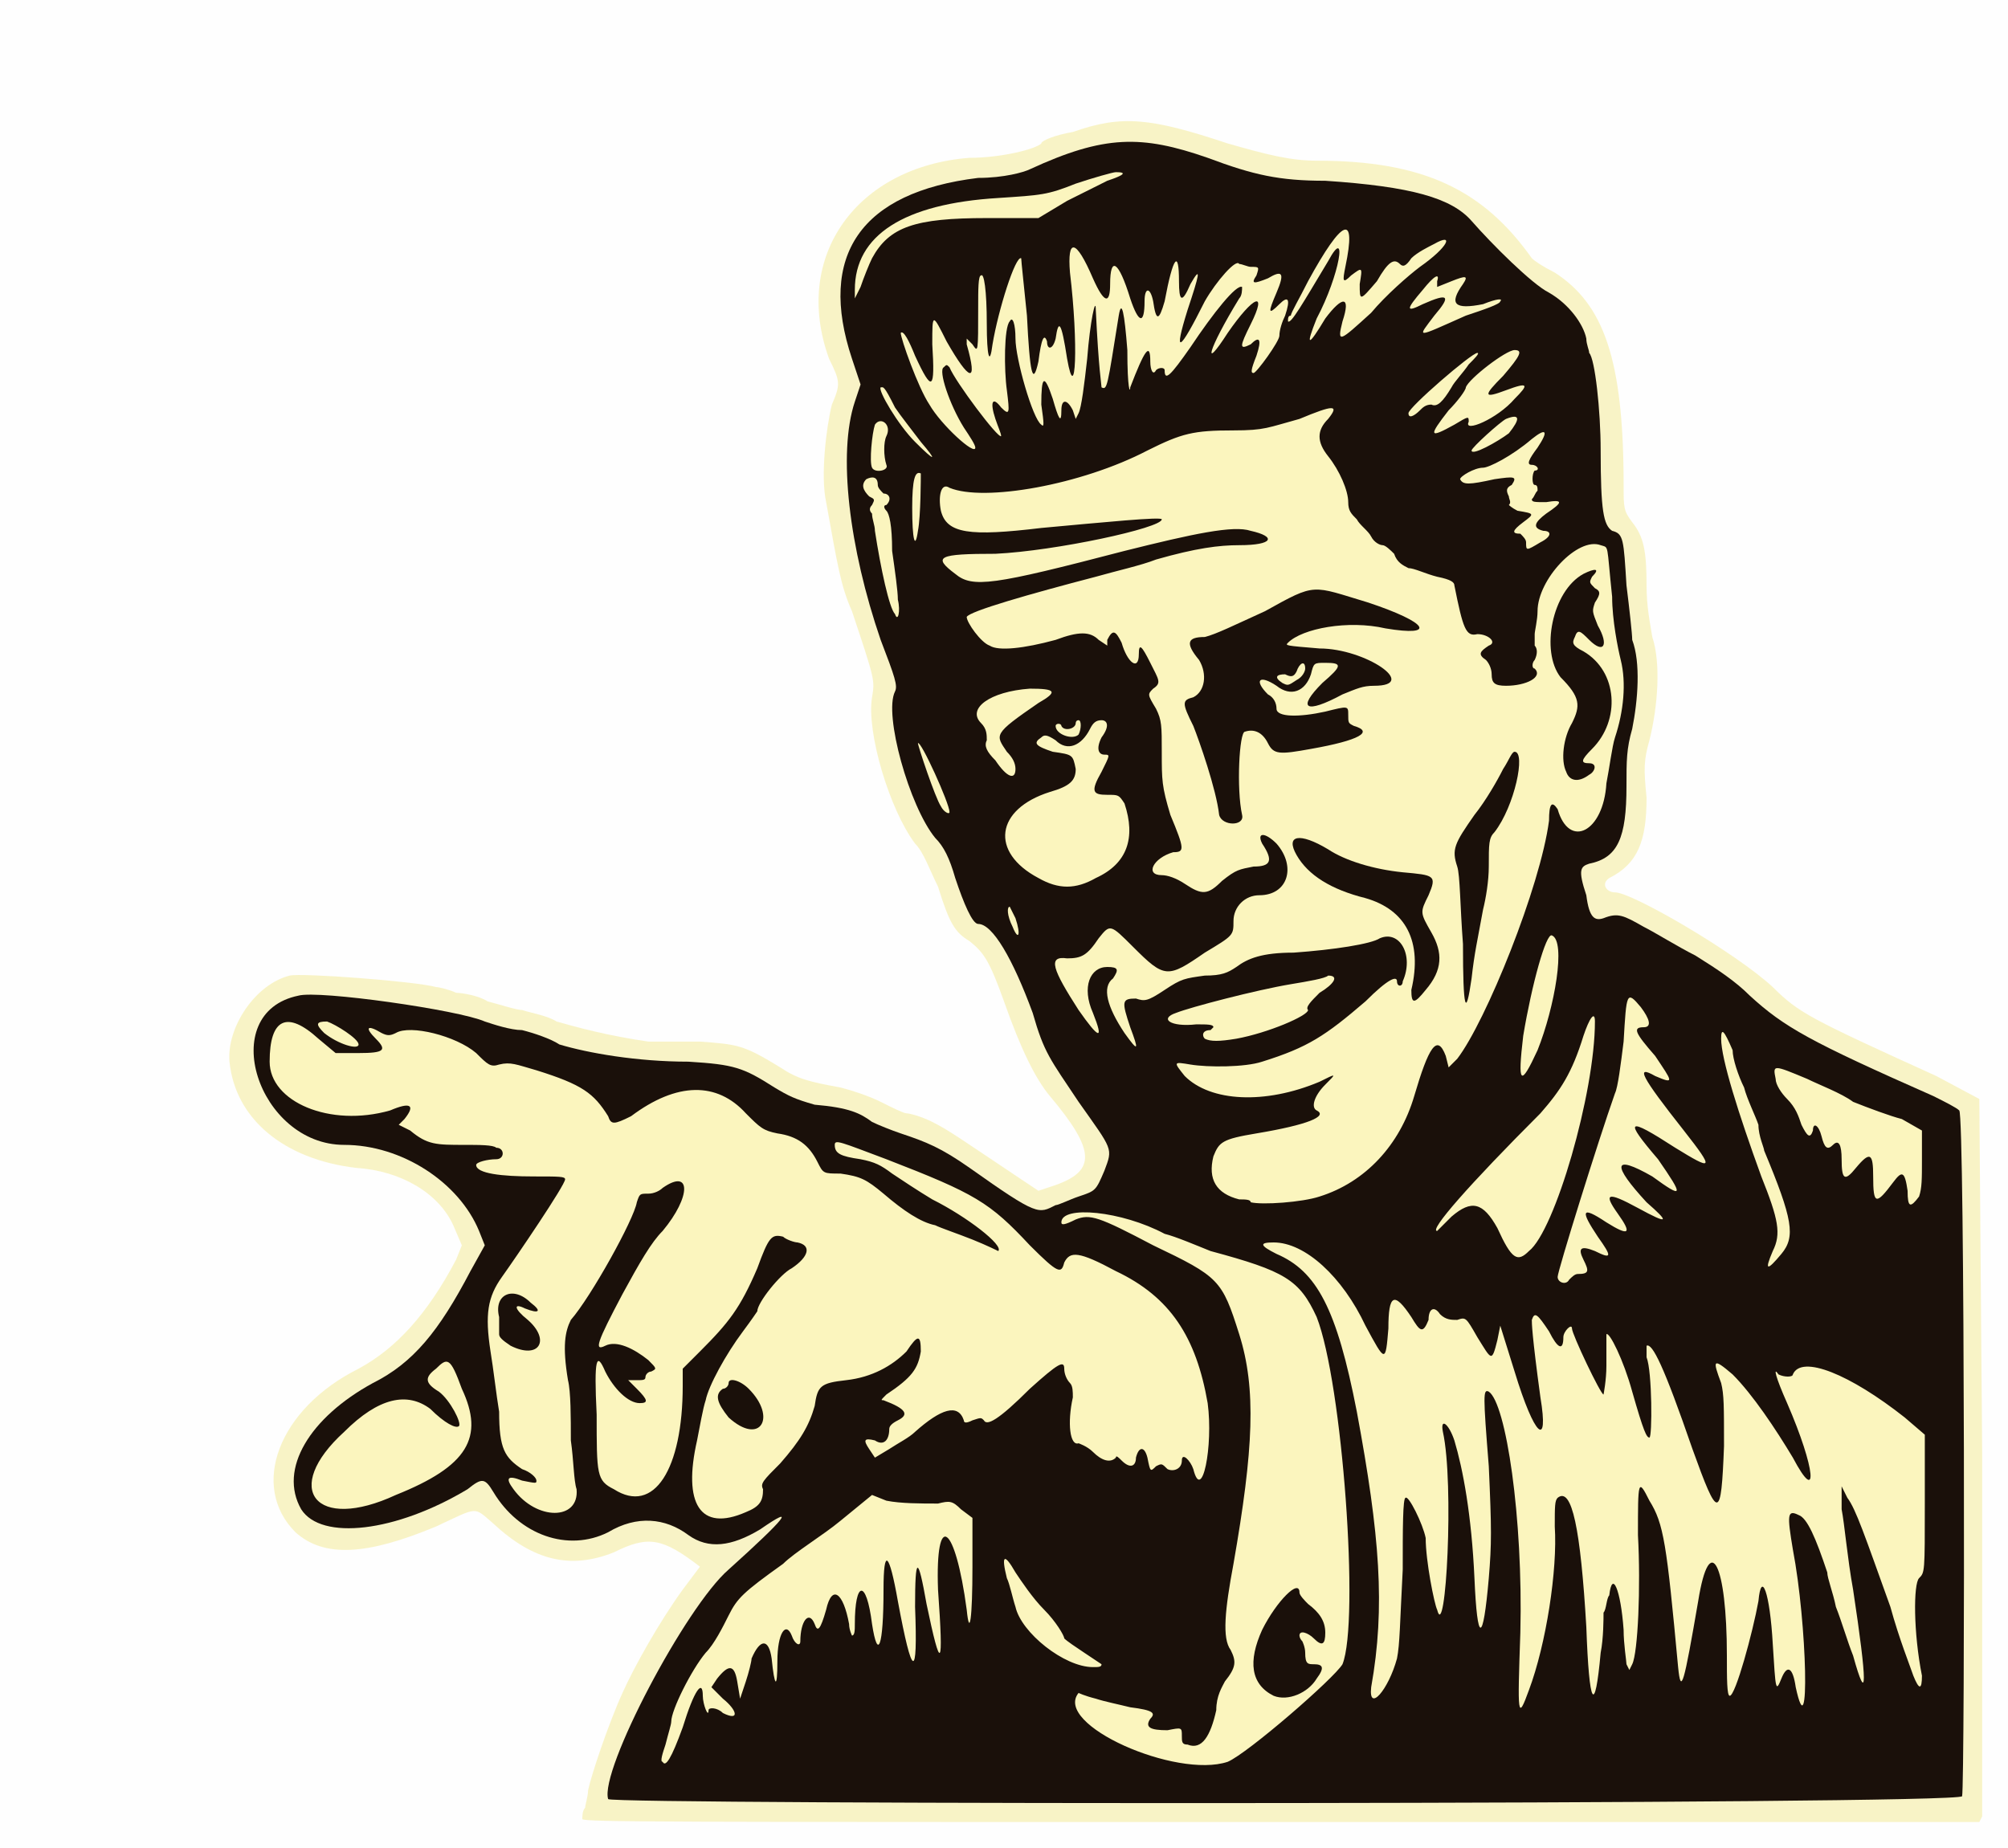
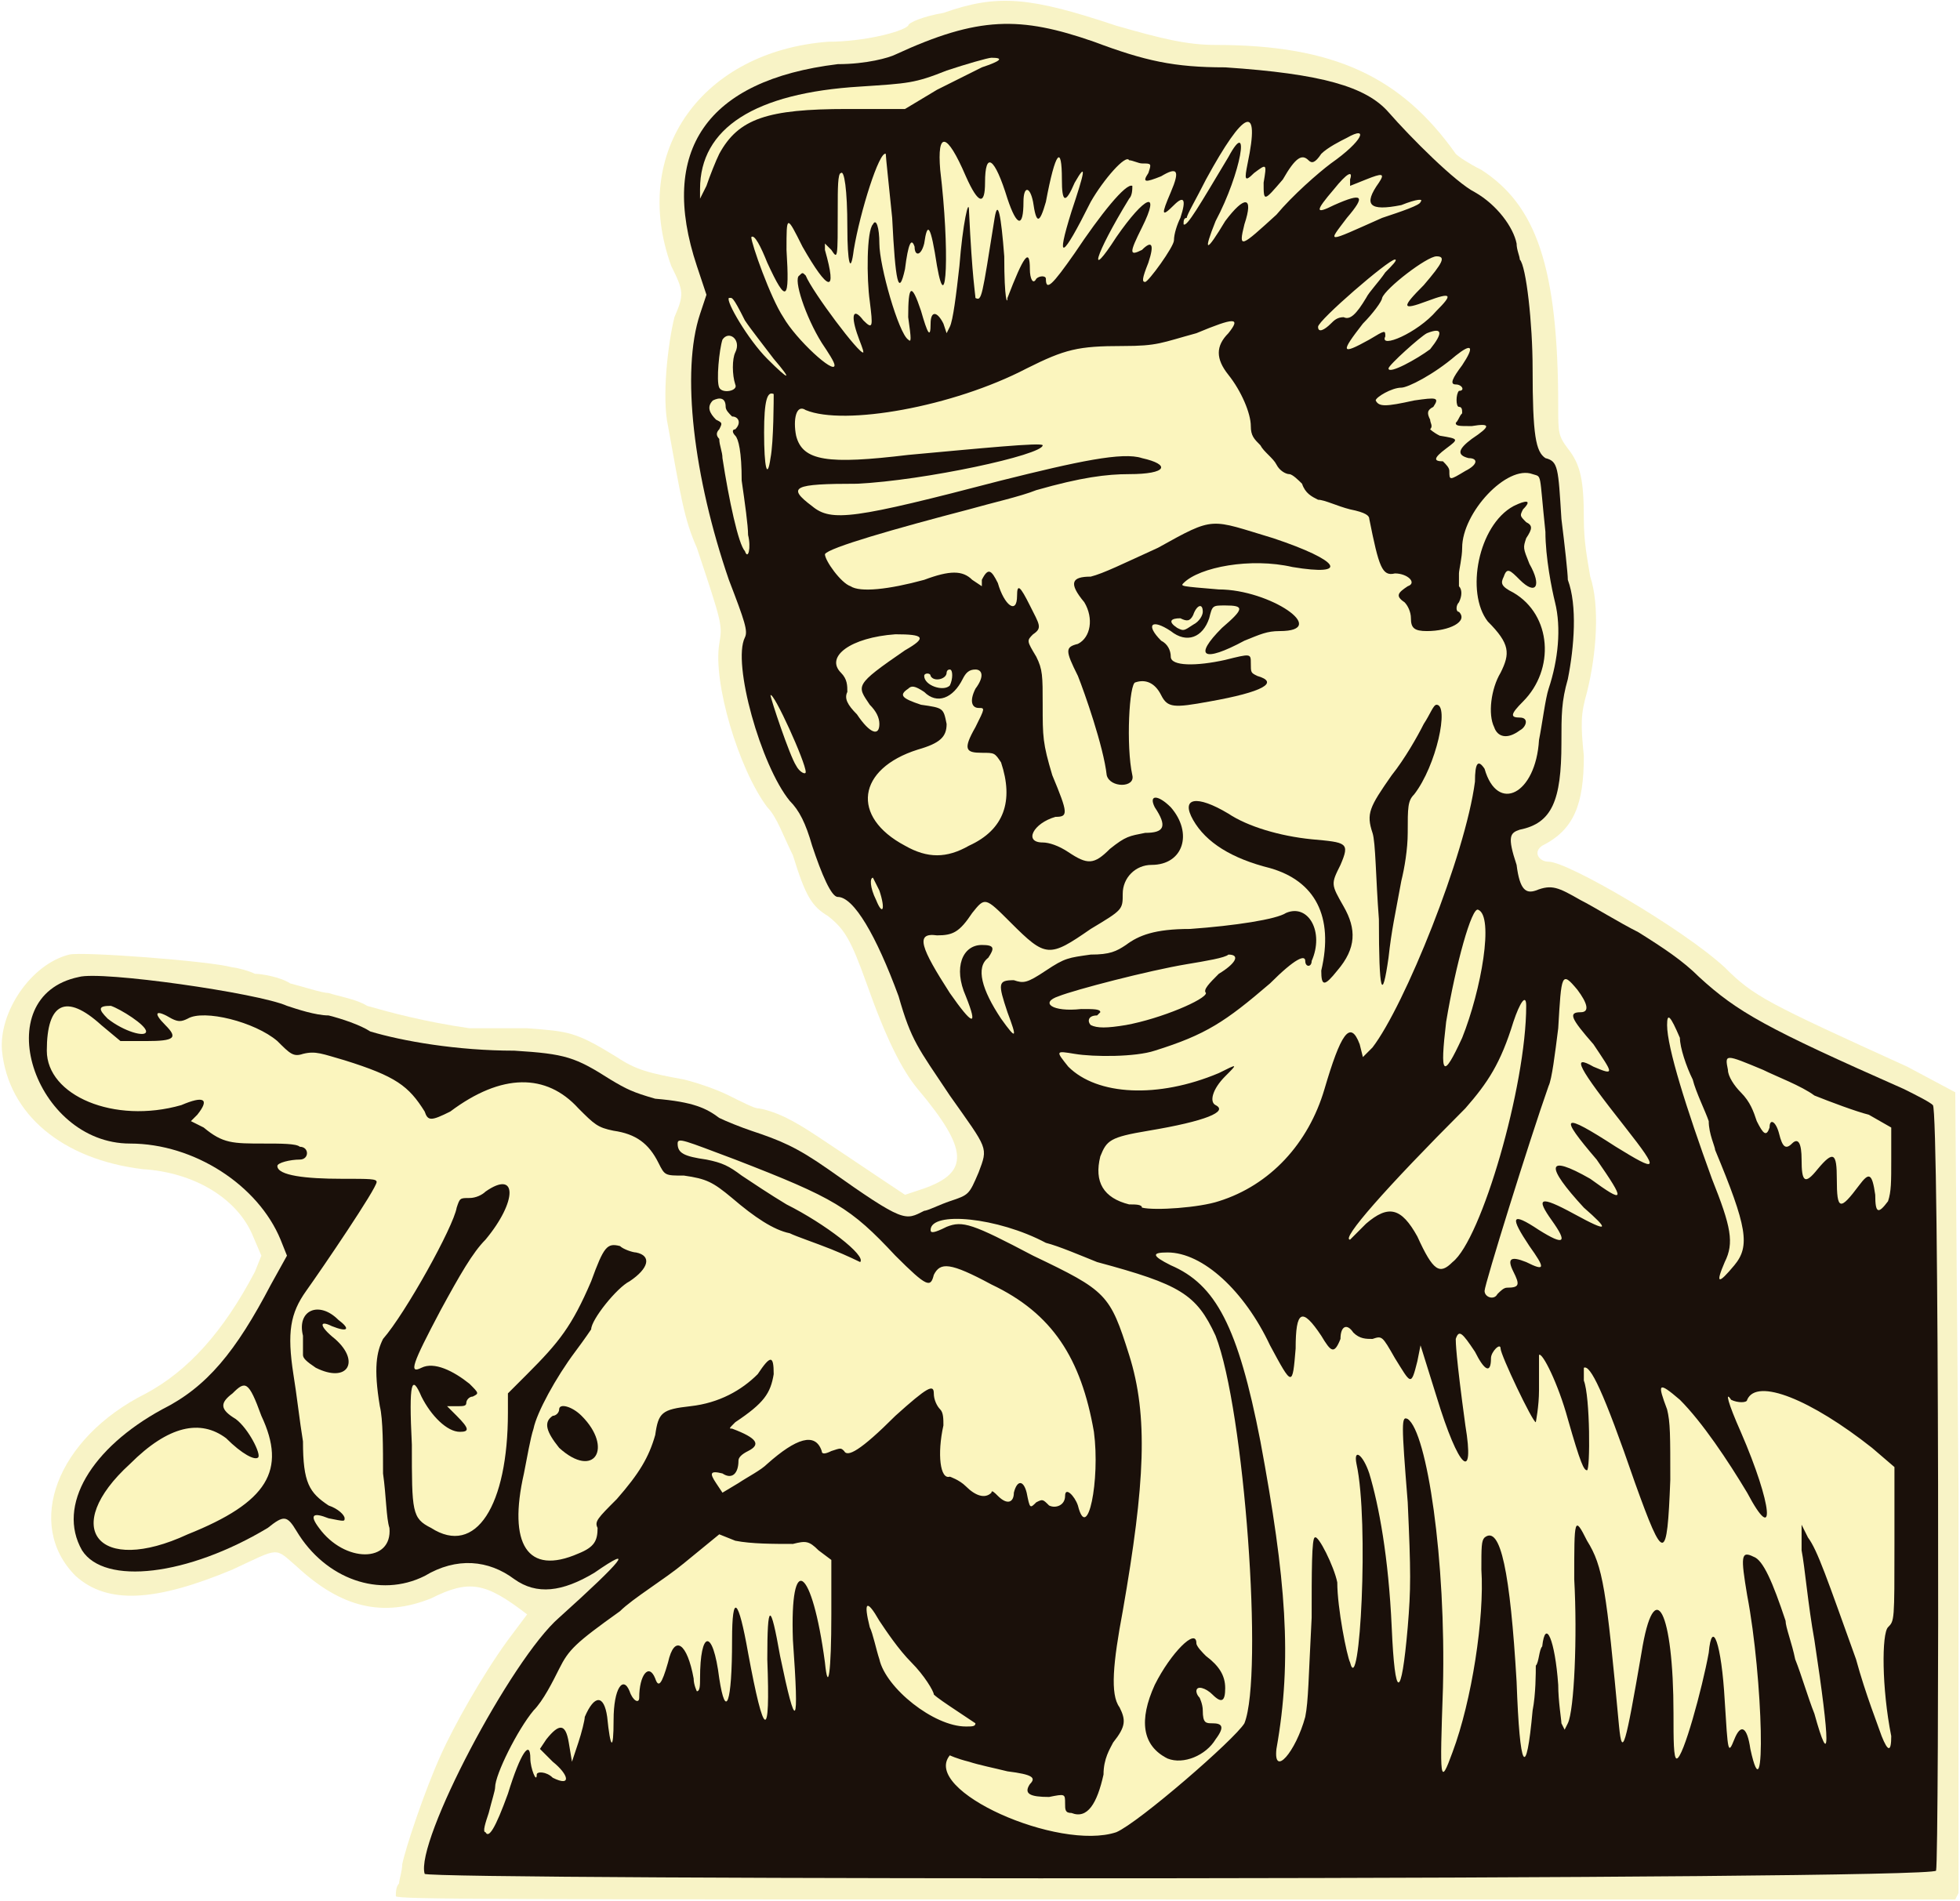
- <svg xmlns="http://www.w3.org/2000/svg" viewBox="0 0 1067 982">
+ <svg xmlns="http://www.w3.org/2000/svg" viewBox="121 64 933 905">
  <g transform="scale(1.524286 1.524845)">
-     <rect width="700" height="644" fill="#fefefe" />
    <path fill="#f8f3c6" fill-rule="evenodd" d="M203 634c0-1 0-3 1-4 0-1 1-4 1-6 1-5 7-23 12-34 4-9 13-25 21-36 3-4 6-8 6-8-13-10-18-11-30-5-15 6-28 3-42-10-7-6-5-6-20 1-24 10-39 11-49 2-16-16-6-43 22-57 13-7 24-19 34-38l2-5-3-7c-5-11-18-19-34-20-25-3-42-17-44-37-1-12 9-27 21-30 4-1 44 2 51 4 1 0 5 1 7 2 2 0 8 1 11 3 4 1 10 3 12 3 3 1 9 2 12 4 7 2 18 5 32 7 3 0 11 0 18 0 13 1 15 1 28 9 6 4 10 5 21 7 4 1 10 3 14 5s8 4 9 4 5 1 9 3c6 3 10 6 31 20l6 4 6-2c14-5 14-12-2-31-5-6-10-16-16-33-5-14-7-17-12-21-5-3-7-6-11-19-3-6-5-12-8-15-9-12-17-39-15-51 1-6 1-6-7-30-4-9-5-16-9-38-2-9 0-26 2-34 3-7 3-8-1-16-13-36 10-67 49-70 11 0 23-3 25-5 0-1 5-3 11-4 17-6 27-5 54 4 14 4 22 6 31 6 37 0 58 10 75 34 1 1 4 3 8 5 17 11 24 30 24 74 0 8 0 9 3 13 4 5 5 10 5 22 0 7 1 12 2 18 3 9 2 24-1 36-2 7-2 10-1 20 0 15-3 23-13 28-3 2-1 5 2 5 6 0 42 21 55 33 9 9 13 11 57 31l15 8 1 124c0 68 0 125 0 126l-1 2H447c-215 0-243 0-244-1Z" />
    <path fill="#1a100a" d="M212 627c-3-10 27-67 42-80 20-18 24-23 11-14-10 6-18 7-25 2-8-6-18-7-28-1-14 7-31 1-40-14-3-5-4-5-9-1-25 15-51 18-58 7-8-14 3-32 25-44 14-7 23-18 34-39l5-9-2-5c-7-17-27-30-47-30-30 0-45-46-16-52 7-2 56 5 65 9 3 1 9 3 13 3 4 1 10 3 13 5 10 3 27 6 45 6 16 1 19 2 30 9 5 3 7 4 14 6 12 1 16 3 20 6 2 1 7 3 10 4 9 3 14 5 24 12 24 17 24 16 30 13 1 0 5-2 8-3 6-2 6-2 9-9 3-8 3-7-9-24-10-15-12-17-16-31-7-19-14-31-19-31-2 0-5-7-8-16-2-7-4-11-7-14-9-11-18-43-14-51 1-2 0-5-5-18-11-32-15-65-9-83l2-6-3-9c-12-36 3-58 44-63 9 0 16-2 18-3 26-12 39-12 62-4 16 6 25 8 41 8 30 2 44 6 51 14s21 22 27 25c7 4 12 11 13 16 0 2 1 4 1 5 2 2 4 20 4 34 0 21 1 26 4 28 4 1 4 3 5 19 1 8 2 17 2 19 3 8 2 21 0 31-2 7-2 11-2 20 0 18-3 25-13 27-3 1-4 2-1 11 1 8 3 9 6 8 5-2 7-1 14 3 4 2 12 7 18 10 8 5 14 9 19 14 12 11 21 16 64 35 4 2 8 4 9 5 2 1 2 235 1 239-1 3-471 3-472 1Z" />
    <path fill="#fbf5be" d="M238 602c4-13 7-17 7-11 0 3 2 8 2 5 0-1 3-1 5 1 6 3 5-1 0-5l-4-4 2-3c4-5 6-5 7 1l1 6 2-6c1-3 2-7 2-8 3-7 6-7 7 0 1 10 2 11 2 1s3-14 5-9c1 3 3 4 3 2 0-7 3-11 5-6 1 3 2 2 4-5 2-9 6-6 8 5 0 2 1 4 1 4 1 0 1-2 1-4 0-15 4-16 6 0 2 13 4 8 4-12 0-15 2-13 5 4 5 27 7 28 6 2 0-18 1-18 4-1 5 24 6 23 4-5-1-28 6-23 10 7 1 10 2 3 2-15l0-17-4-3c-3-3-4-3-8-2-6 0-13 0-18-1l-5-2-11 9c-6 5-16 11-20 15-14 10-16 12-19 18-2 4-5 10-8 13-5 6-12 20-12 24 0 1-1 4-2 8-1 3-2 6-1 6 1 2 3-1 7-12ZM428 614c7-3 37-29 40-34 6-15 0-98-9-121-6-13-11-16-37-23-5-2-12-5-16-6-15-8-36-10-36-4 0 1 1 1 5-1 5-2 8-1 27 9 23 11 24 12 30 31s5 40-2 80c-3 16-4 26-1 30 2 4 2 6-2 11-1 2-3 5-3 10-2 9-5 14-10 12-2 0-2-1-2-3 0-3 0-3-5-2-6 0-8-1-6-4 2-2 1-3-7-4-4-1-9-2-12-3-4-1-6-2-6-2-9 11 34 30 52 24ZM533 589c6-16 10-42 9-57 0-7 0-9 1-10 5-4 8 11 10 45 1 28 3 31 5 9 1-5 1-12 1-14 1-1 1-5 2-6 1-9 4-2 5 12 0 5 1 11 1 12l1 2 1-2c2-4 3-27 2-45 0-19 0-20 4-12 5 8 6 15 10 58 1 10 2 6 7-23 4-25 10-13 10 19 0 8 0 14 1 14 2 0 8-22 10-33 1-11 4-3 5 15 1 16 1 17 3 12s4-4 5 3c5 23 4-22-1-48-2-12-2-14 2-12 3 1 6 8 10 20 0 2 2 7 3 12 2 5 4 12 6 17 5 18 5 10 0-23-2-11-3-23-4-28v-8l2 4c3 4 6 13 15 38 3 11 7 21 8 24 2 5 3 5 3 0-3-15-3-32-1-34s2-2 2-26l0-24-7-6c-19-15-36-22-39-15 0 1-3 1-5 0-2-3-1 1 3 10 10 23 11 36 2 19-6-10-14-22-21-29-7-6-7-5-4 3 1 4 1 8 1 22-1 26-2 26-11 1-10-29-14-37-16-36 0 1 0 2 0 4 2 5 2 28 1 28s-2-2-6-16c-3-11-8-21-9-20 0 1 0 5 0 11 0 5-1 10-1 10-1 0-11-21-11-23s-3 1-3 3c0 5-2 4-5-2-4-6-5-7-6-4 0 1 0 5 3 27 3 18-2 14-9-9l-5-16-1 5c-2 8-2 7-7-1-4-7-4-7-7-6-2 0-4 0-6-2-2-3-4-2-4 2-2 5-3 4-6-1-6-9-8-8-8 4-1 12-1 12-8-1-8-17-21-29-32-29-5 0-5 1 1 4 14 6 21 19 28 55 8 43 10 68 5 96-1 9 6 1 9-10 1-5 1-12 2-31 0-14 0-25 1-25 1-1 6 9 7 14 0 8 3 23 4 25 3 12 6-44 2-62-1-5 2-3 4 3 3 10 6 26 7 48 1 23 3 23 5 0 1-12 1-17 0-39-2-25-2-27 0-26 6 4 12 44 11 84-1 29-1 31 3 20ZM384 580s-3-2-6-4-6-4-7-5c0-1-3-6-7-10s-8-10-10-13c-4-7-5-6-3 2 1 2 2 7 3 10 2 9 17 21 27 21 2 0 3 0 3-1ZM260 527c5-2 6-4 6-8-1-2 0-3 6-9 7-8 10-13 12-20 1-7 2-8 11-9s16-5 21-10c4-6 5-6 5 0-1 6-3 9-12 15-2 2-2 2-1 2 8 3 9 5 5 7-2 1-3 2-3 3 0 4-2 6-5 4-4-1-4 0-2 3l2 3 5-3c3-2 7-4 9-6 9-8 15-10 17-4 0 1 1 1 3 0 3-1 3-1 4 0 1 2 5 0 16-11 10-9 12-10 12-7 0 2 1 4 2 5s1 3 1 5c-2 9-1 17 2 16 0 0 3 1 5 3 3 3 6 4 8 2 0-1 1 0 2 1 3 3 5 2 5-1 1-4 3-4 4 0 1 5 1 5 3 3 2-1 2-1 4 1 2 1 5 0 5-3s3 0 4 3c3 12 7-8 5-23-4-23-13-37-32-46-13-7-16-7-18-3-1 4-2 4-12-6-14-15-19-18-50-30-16-6-18-7-18-5 0 3 2 4 9 5 5 1 7 2 11 5 3 2 9 6 14 9 12 6 25 16 23 18 0 0-4-2-9-4s-11-4-13-5c-5-1-11-5-18-11-6-5-8-6-15-7-6 0-6 0-8-4-3-6-7-9-14-10-5-1-6-2-11-7-10-11-24-11-40 1-6 3-7 3-8 0-5-8-9-11-25-16-7-2-9-3-13-2-3 1-4 0-8-4-7-6-23-10-28-7-2 1-3 1-5 0-5-3-6-2-2 2s3 5-6 5h-8l-6-5c-11-10-17-7-17 8 0 14 21 23 42 17 7-3 9-2 5 3l-2 2 4 2c6 5 9 5 19 5 5 0 10 0 11 1 3 0 3 4 0 4s-7 1-7 2c0 3 9 4 20 4 9 0 11 0 11 1 0 2-17 27-22 34s-6 13-4 26c1 6 2 15 3 21 0 13 2 16 8 20 3 1 5 3 5 4s0 1-5 0c-5-2-6-1-3 3 8 11 23 11 22 0-1-3-1-10-2-17 0-8 0-17-1-21-2-12-1-17 1-21 7-8 22-35 23-41 1-3 1-3 4-3 2 0 4-1 5-2 10-7 10 3 0 15-4 4-8 11-14 22-9 17-10 20-6 18s10 1 15 5c3 3 3 3 1 4-1 0-2 1-2 2s-1 1-3 1h-3l3 3c4 4 4 5 1 5-4 0-9-5-12-11-3-7-4-5-3 15 0 21 0 23 6 26 14 9 24-7 24-36v-6l6-6c10-10 14-15 20-29 4-11 5-12 9-11 1 1 4 2 5 2 5 1 4 5-2 9-4 2-12 12-12 15 0 0-2 3-5 7-6 8-12 19-13 24-1 3-2 9-3 14-5 22 1 32 17 25ZM138 521c25-10 31-20 23-37-4-11-5-11-9-7-4 3-4 5 1 8 4 3 8 11 7 12s-5-1-10-6c-8-6-18-4-30 8-22 20-10 35 18 22ZM547 446c1-1 2-2 3-2 4 0 4-1 2-5s-1-5 4-3c6 3 6 2 1-5-6-9-6-11 3-5 8 5 9 4 4-3s-4-8 7-2 11 5 3-2c-12-13-12-17 2-9 11 8 11 7 2-6-12-14-11-15 6-4 13 8 14 8 3-6-15-19-17-23-10-19 7 3 6 2 0-7-7-8-8-10-4-10 3 0 2-3-1-7-5-6-5-5-6 12-1 8-2 16-3 18-6 17-20 62-20 64s3 3 4 1ZM621 437c5-6 4-12-6-36 0-1-2-5-2-9-1-3-4-9-5-13-2-4-4-10-4-13-3-7-4-8-4-4 0 7 6 26 14 48 6 15 7 20 4 26-3 7-2 7 3 1ZM533 436c9-7 23-55 23-80 0-4-2-1-4 5-4 13-8 19-15 27-25 25-39 41-36 41 0 0 2-2 5-5 7-6 11-5 16 4 5 11 7 12 11 8ZM669 417c1-3 1-6 1-13l0-10-7-4c-4-1-12-4-17-6-4-3-12-6-16-8-12-5-12-5-11 0 0 2 2 5 4 7 3 3 4 6 5 9 2 4 3 5 4 2 0-3 2-2 3 2s2 5 4 3 3 0 3 5c0 7 1 8 5 3 5-6 6-5 6 3 0 10 1 10 7 2 3-4 4-4 5 3 0 6 1 6 4 2ZM460 417c16-5 28-18 33-35s8-22 11-14l1 4 3-3c10-13 29-60 32-83 0-6 1-7 3-4 4 14 16 8 17-9 1-5 2-13 3-16 3-9 4-19 2-27-1-4-3-14-3-22-2-19-1-17-4-18-8-3-22 12-22 23 0 3-1 7-1 8s0 3 0 4c1 1 1 3 0 5-1 1-1 3 0 3 3 3-3 6-10 6-4 0-5-1-5-4 0-2-1-4-2-5-3-2-2-3 1-5 3-1 0-4-4-4-4 1-5-2-8-17 0-1-1-2-6-3-4-1-8-3-10-3-2-1-4-2-5-5-1-1-3-3-4-3s-3-1-4-3-4-4-5-6c-2-2-3-3-3-6 0-4-3-11-7-16s-4-9 0-13c4-5 2-5-10 0-11 3-12 4-23 4-14 0-18 1-30 7-23 12-57 18-69 13-3-2-4 3-3 8 2 8 10 9 35 6 22-2 42-4 42-3 0 3-37 11-58 12-20 0-22 1-14 7 6 5 13 4 59-8 24-6 38-9 44-7 9 2 8 5-4 5-7 0-15 1-29 5-5 2-14 4-21 6-23 6-44 12-45 14 0 2 5 9 8 10 3 2 12 1 23-2 8-3 12-3 15 0l3 2v-2c2-4 3-3 5 1 2 7 6 10 6 4 0-4 1-3 4 3s4 7 1 9c-2 2-2 2 1 7 2 4 2 6 2 15 0 10 0 12 3 22 5 12 5 13 1 13-7 2-10 8-4 8 2 0 5 1 8 3 6 4 8 4 13-1 5-4 6-4 11-5 6 0 7-2 3-8-2-4 1-4 5 0 7 8 4 18-6 18-5 0-9 4-9 9s0 5-10 11c-13 9-14 9-25-2-8-8-8-8-12-3-4 6-6 7-11 7-7-1-5 4 4 18 7 10 9 11 5 1-4-9-1-16 5-16 4 0 4 1 2 4-4 3-2 10 4 19 5 7 5 6 2-2-3-9-3-10 2-10 3 1 4 1 10-3s7-4 14-5c6 0 8-1 11-3 4-3 9-5 20-5 14-1 27-3 30-5 7-3 12 6 8 15 0 2-2 2-2 0s-3-1-11 7c-14 12-20 16-36 21-6 2-19 2-25 1s-6-1-2 4c9 9 28 10 47 2 6-3 6-3 2 1s-5 8-3 9c4 2-3 5-21 8-12 2-13 3-15 8-2 8 1 13 9 15 2 0 4 0 4 1 4 1 18 0 24-2ZM536 366c6-15 10-38 5-40-2-1-7 17-10 35-2 17-1 18 5 5ZM125 364c0-2-8-7-11-8-4 0-4 1-1 4 5 4 12 6 12 4ZM431 362c11-2 25-8 25-10-1-1 1-3 4-6 5-3 7-6 3-6-1 1-7 2-13 3-12 2-35 8-40 10-6 2-2 5 7 4 4 0 6 0 6 1 0 0-1 1-1 1-3 0-3 2-2 3 2 1 5 1 11 0ZM354 320c-1-2-2-4-2-4-1 0-1 3 1 7 2 5 3 3 1-3ZM382 306c11-5 14-14 10-26-2-3-2-3-6-3-5 0-6-1-2-8 3-6 3-6 1-6s-3-2-1-6c3-4 2-6 0-6s-3 1-4 3c-3 6-8 8-12 4-3-2-4-2-5-1-3 2-2 3 4 5 7 1 7 1 8 6 0 4-2 6-9 8-19 6-21 21-4 30 7 4 13 4 20 0ZM331 283c0-3-10-25-11-24 0 1 6 19 8 22 1 2 3 3 3 2ZM354 268c0-2-1-4-3-6-4-6-5-6 11-17 7-4 6-5-3-5-14 1-22 7-17 12 2 2 2 4 2 6-1 2 0 4 3 7 4 6 7 7 7 3ZM376 256c1-2 1-5 0-5s-1 1-1 1c0 2-4 3-5 1 0-1-2-1-2 0 0 3 6 5 8 3ZM313 209c0-3-1-10-2-17 0-9-1-13-2-14s-1-2 0-2c2-2 1-4-1-4-1-1-2-2-2-3 0-3-2-3-4-2-2 2-1 4 1 6 2 1 2 1 1 3-1 1-1 2 0 3 0 2 1 4 1 6 2 13 5 27 7 29 1 3 2-1 1-5ZM537 189c4-2 4-4 1-4-4-1-3-3 1-6 6-4 6-5 0-4-4 0-5 0-5-1 1-1 1-2 2-3 0-1 0-2-1-2s-1-4 0-5c2 0 1-2-1-2s-1-2 2-6c4-6 3-7-2-3-7 6-15 10-17 10-3 0-8 3-8 4 1 2 3 2 12 0 7-1 8-1 6 2-2 1-2 2-1 4 0 1 1 2 0 3 0 0 1 1 3 2 6 1 6 1 2 4s-4 4-1 4c1 1 2 2 2 3 0 3 0 3 5 0ZM320 185c1-5 1-19 1-20-2-1-3 2-3 12 0 11 1 15 2 8ZM309 162c-1-3-1-8 0-10 2-4-2-7-4-4-1 3-2 13-1 15s6 1 5-1ZM321 154c-3-4-7-9-9-12-4-8-4-7-5-7-1 1 6 13 12 19 7 7 8 7 2 0ZM526 151c4-5 4-7-1-5-2 1-12 10-12 11 0 2 9-3 13-6ZM340 156c0-1-2-4-4-7-5-8-9-20-7-21 1-1 1-1 2 0 2 5 17 25 18 24 0-1-1-3-2-6-2-6-1-8 2-4 3 3 3 2 2-6-1-7-1-22 1-24 1-2 2 1 2 6 0 7 6 28 9 30 1 1 1 0 0-7 0-10 1-11 4-2 2 7 3 9 3 4 0-4 2-4 4 0l1 3 1-2c1-2 2-10 3-19 1-13 3-22 3-17 1 21 2 26 2 27 2 1 2 0 6-25 1-6 2-1 3 12 0 14 1 15 1 13 5-13 7-16 7-9 0 3 1 5 2 3 1-1 3-1 3 0 0 4 2 2 9-8 8-12 16-22 18-21 0 1 0 3-1 4-11 18-13 26-4 12 9-13 14-15 8-3-4 8-4 9 0 7 3-3 4-2 2 4-2 5-2 6-1 6s9-11 9-13 1-5 2-7c2-6 1-7-2-4-4 4-4 3-1-4s2-8-3-5c-5 2-6 2-4-1 1-3 1-3-2-3-1 0-3-1-4-1-1-2-8 6-12 13-9 18-11 19-6 3 4-12 5-16 1-9-3 7-4 6-4-1 0-11-2-9-5 7-2 7-3 7-4 0-1-5-3-5-3 0 0 8-2 8-5-1-4-13-7-15-7-5 0 7-2 7-6-2-6-14-9-14-8-2 3 25 2 47-1 30-2-13-3-14-4-7-1 4-3 4-3 1-1-3-2-1-3 7-2 9-3 4-4-16-1-10-2-19-2-20-2-1-8 18-10 30-1 8-2 4-2-7 0-12-1-18-2-17-1 0-1 5-1 11 0 16 0 16-2 13l-2-2v2c4 14 1 13-7-1-5-10-5-10-5 1 1 16 0 17-6 4-2-5-4-9-5-8 0 2 6 19 10 25 4 7 16 18 16 15ZM507 148c5-3 5-3 5-1-2 4 10-1 16-8 5-5 5-6-3-3s-8 2-1-5c6-7 7-9 4-9s-16 10-17 13c0 1-3 5-6 8-7 9-7 10 2 5ZM495 143c1-1 2-2 4-2 2 1 4-1 7-6 1-2 4-5 6-8 2-2 4-4 3-4-2 0-24 19-24 21s2 1 4-1ZM462 111c6-8 9-8 6 1-2 8-1 7 10-3 5-6 13-13 17-16 10-7 12-12 5-8-2 1-6 3-8 5-2 3-3 3-4 2-2-2-4-1-8 6-6 7-6 7-6 1 1-6 1-6-3-3-3 3-3 2-2-3 4-19-1-17-13 5-3 6-6 11-6 12-1 0-1 1-1 2 1 1 5-6 14-21 7-13 4 5-4 20-4 10-3 10 3 0ZM511 110c6-2 12-4 12-5 1-1-1-1-6 1-10 2-12 0-7-7 2-3 1-3-4-1l-5 2V98c1-3-1-2-5 3-6 7-6 8 0 5 9-4 10-3 4 4-6 8-7 8 11 0ZM304 90c6-11 15-14 40-14h18l10-6c6-3 12-6 14-7 6-2 7-3 3-3-1 0-8 2-14 4-10 4-12 4-27 5-33 2-50 13-50 32v3l2-4c1-3 3-8 4-10Z" />
    <path fill="#1a100a" d="M444 591c-8-4-9-12-4-23 5-10 13-18 13-13 0 1 2 3 3 4 4 3 6 6 6 10s-1 5-4 2c-2-2-5-3-5-1 0 0 0 1 1 2 0 0 1 2 1 4 0 4 1 4 3 4 3 0 4 1 1 5-3 5-10 8-15 6ZM254 494c-4-5-5-8-2-10 1 0 2-1 2-2 0-2 4-1 7 2 10 10 4 20-7 10ZM178 469c-3-2-4-3-4-4 0-2 0-4 0-6-2-8 5-11 11-5 4 3 3 4-2 2-4-2-4 0 1 4 8 7 4 14-6 9ZM510 329c-1-13-1-24-2-27-2-6-1-8 6-18 4-5 8-12 10-16 2-3 3-6 4-6 4 0 0 19-7 28-2 2-2 4-2 12 0 5-1 11-2 15-2 11-3 15-4 24-2 14-3 11-3-12ZM492 345c4-17-2-28-16-32-12-3-20-8-24-15s1-8 11-2c6 4 16 7 26 8 11 1 12 1 9 8-3 6-3 6 1 13s4 13-2 20c-4 5-5 5-5 0ZM425 284c-1-9-7-26-9-31-4-8-4-9 0-10 4-2 5-8 2-13-5-6-4-8 2-8 4-1 10-4 21-9 18-10 16-9 36-3 21 7 24 12 6 9-13-3-29 0-34 5-1 1-1 1 11 2 16 0 35 13 19 13-4 0-6 1-11 3-13 7-16 5-7-4 7-6 7-7 1-7-4 0-4 0-5 4-2 6-7 8-12 4-6-4-8-2-3 3 2 1 3 3 3 5 0 3 8 3 17 1 8-2 8-2 8 1s0 3 2 4c7 2 2 5-15 8-11 2-13 2-15-2s-5-5-8-4c-2 0-3 20-1 29 1 4-7 4-8 0ZM546 269c-2-4-1-12 2-17 3-6 3-9-4-16-7-9-3-30 8-36 4-2 6-2 3 1-1 2-1 2 1 4 2 1 2 2 0 5-1 3-1 3 1 8 4 7 2 10-3 5-3-3-4-4-5-1-1 2-1 3 3 5 12 7 13 24 3 34-4 4-4 5-1 5s2 3 0 4c-4 3-7 2-8-1Z" />
    <path fill="#fbf5be" d="M452 237c2-1 3-3 3-4 0-3-2-2-3 1-1 2-2 2-4 1-3 0-4 1-1 3 2 1 2 1 5-1Z" />
  </g>
</svg>
